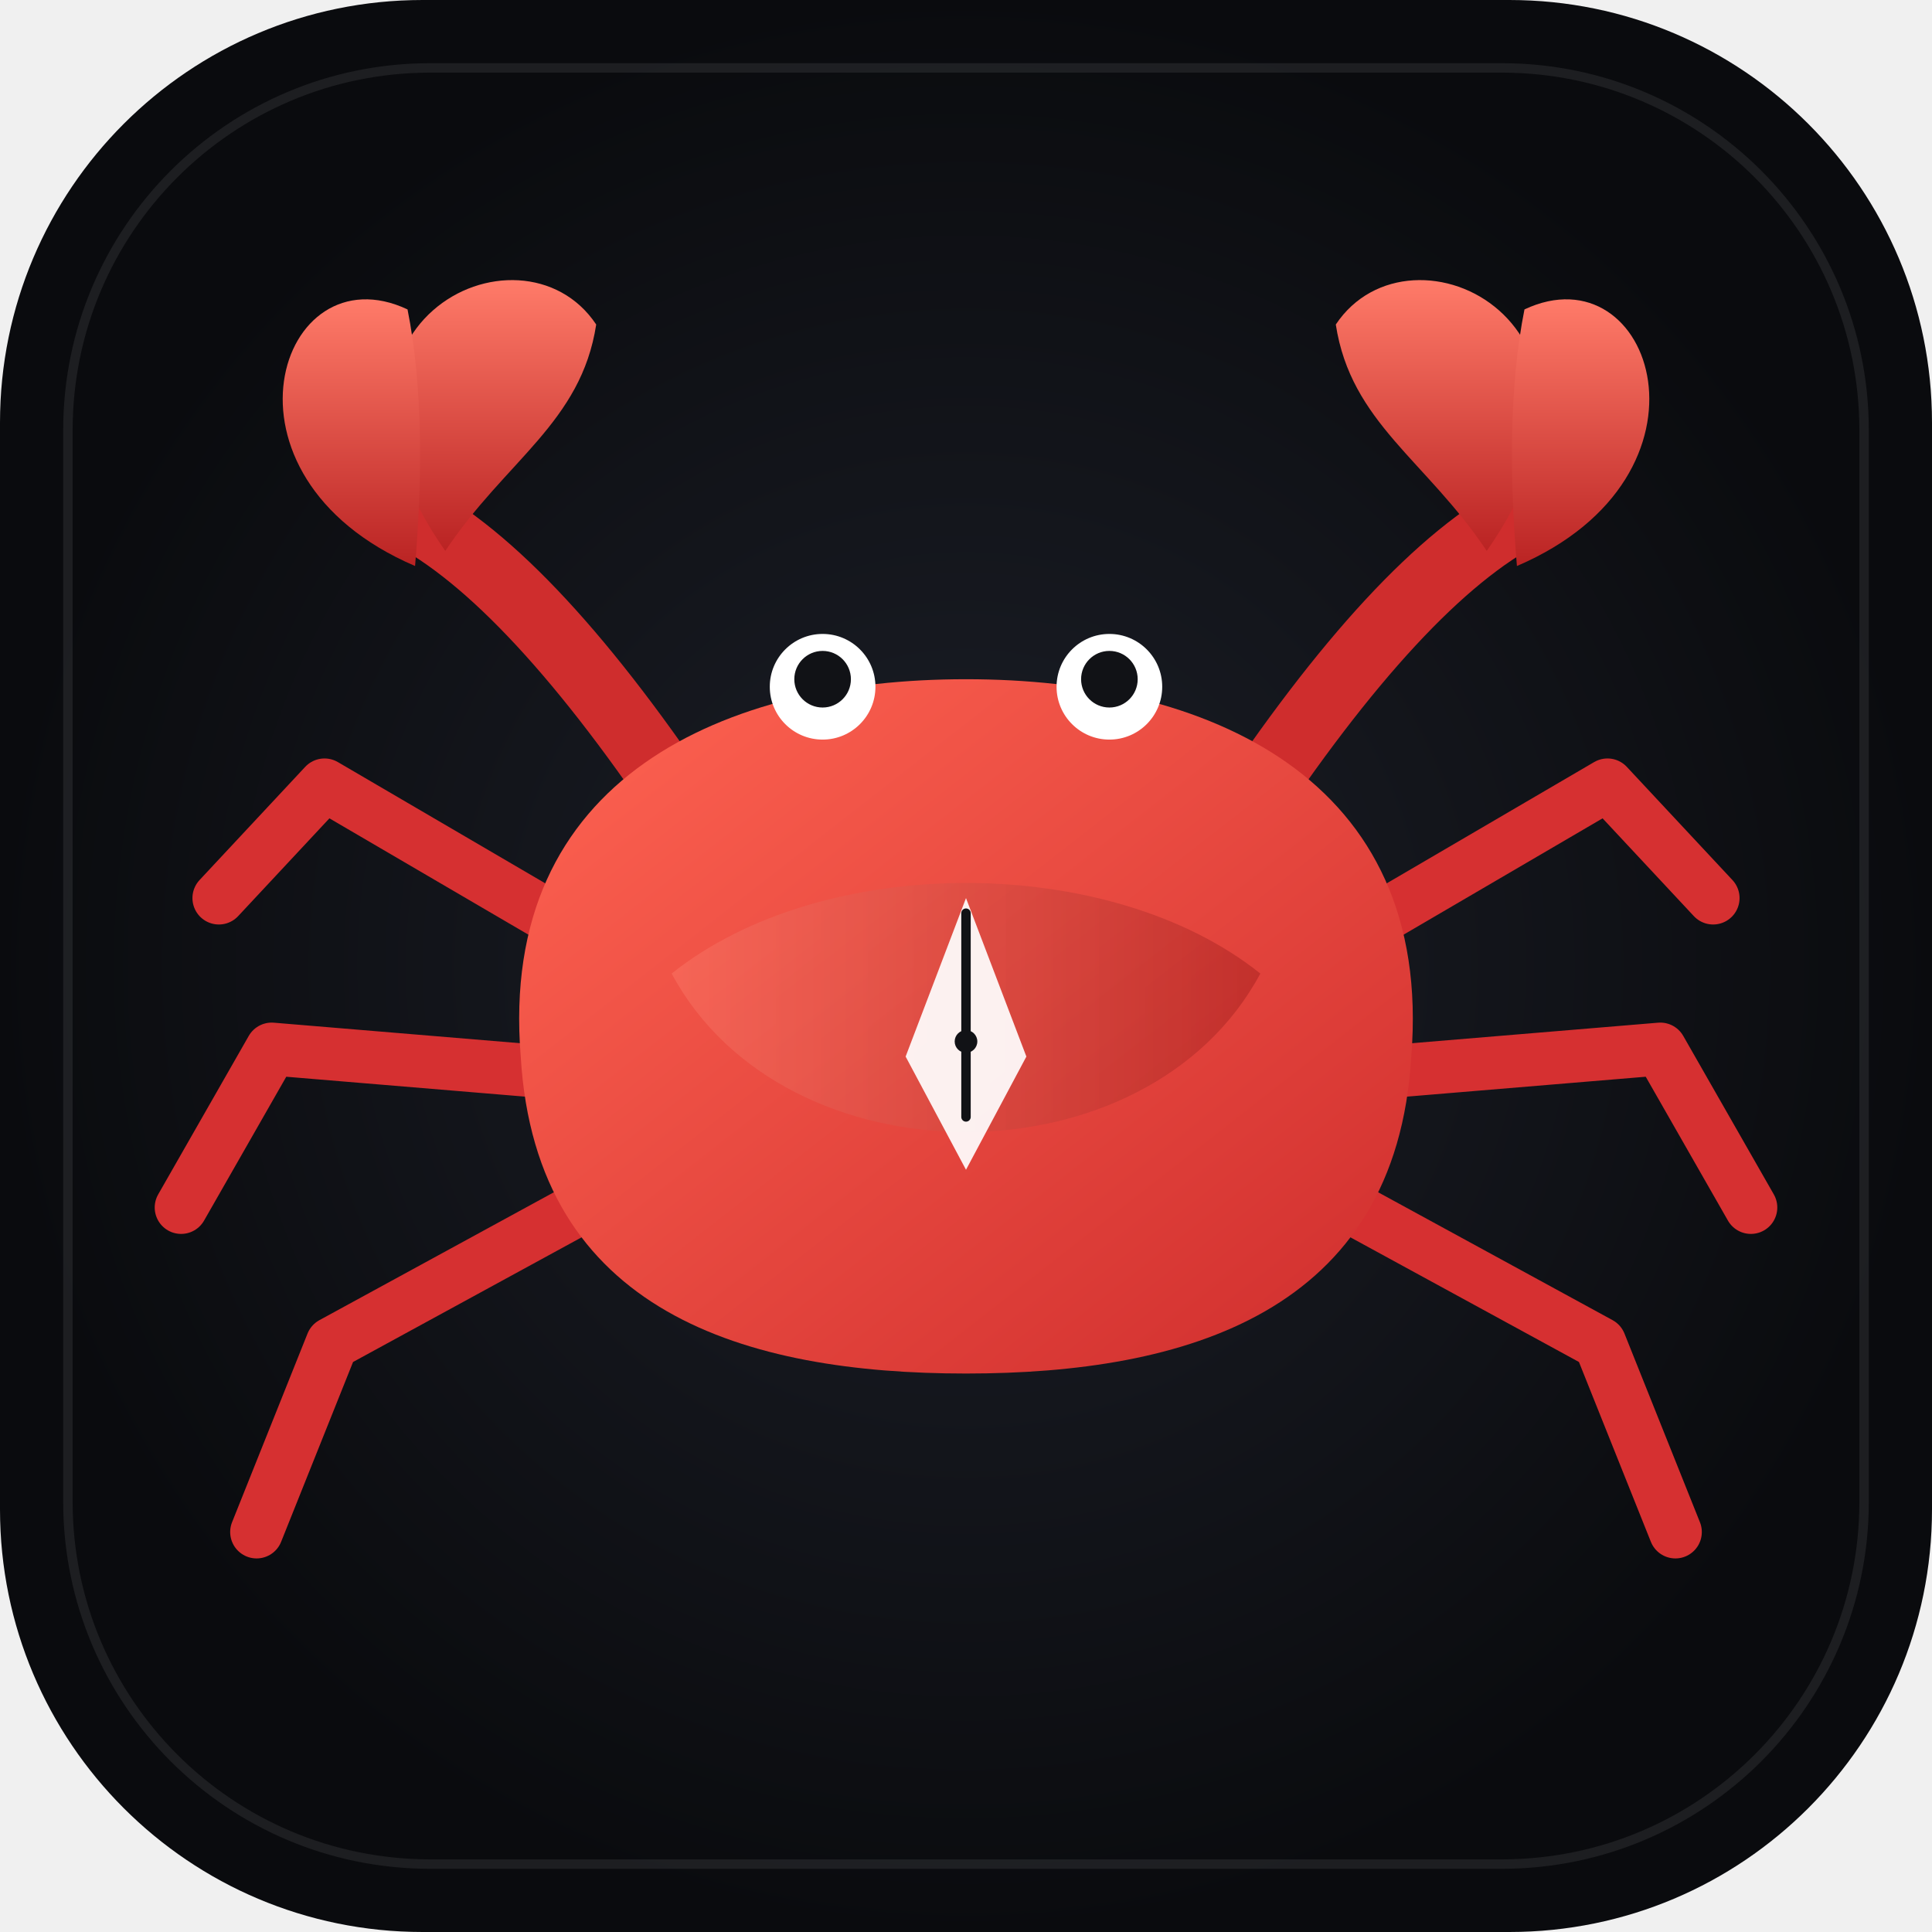
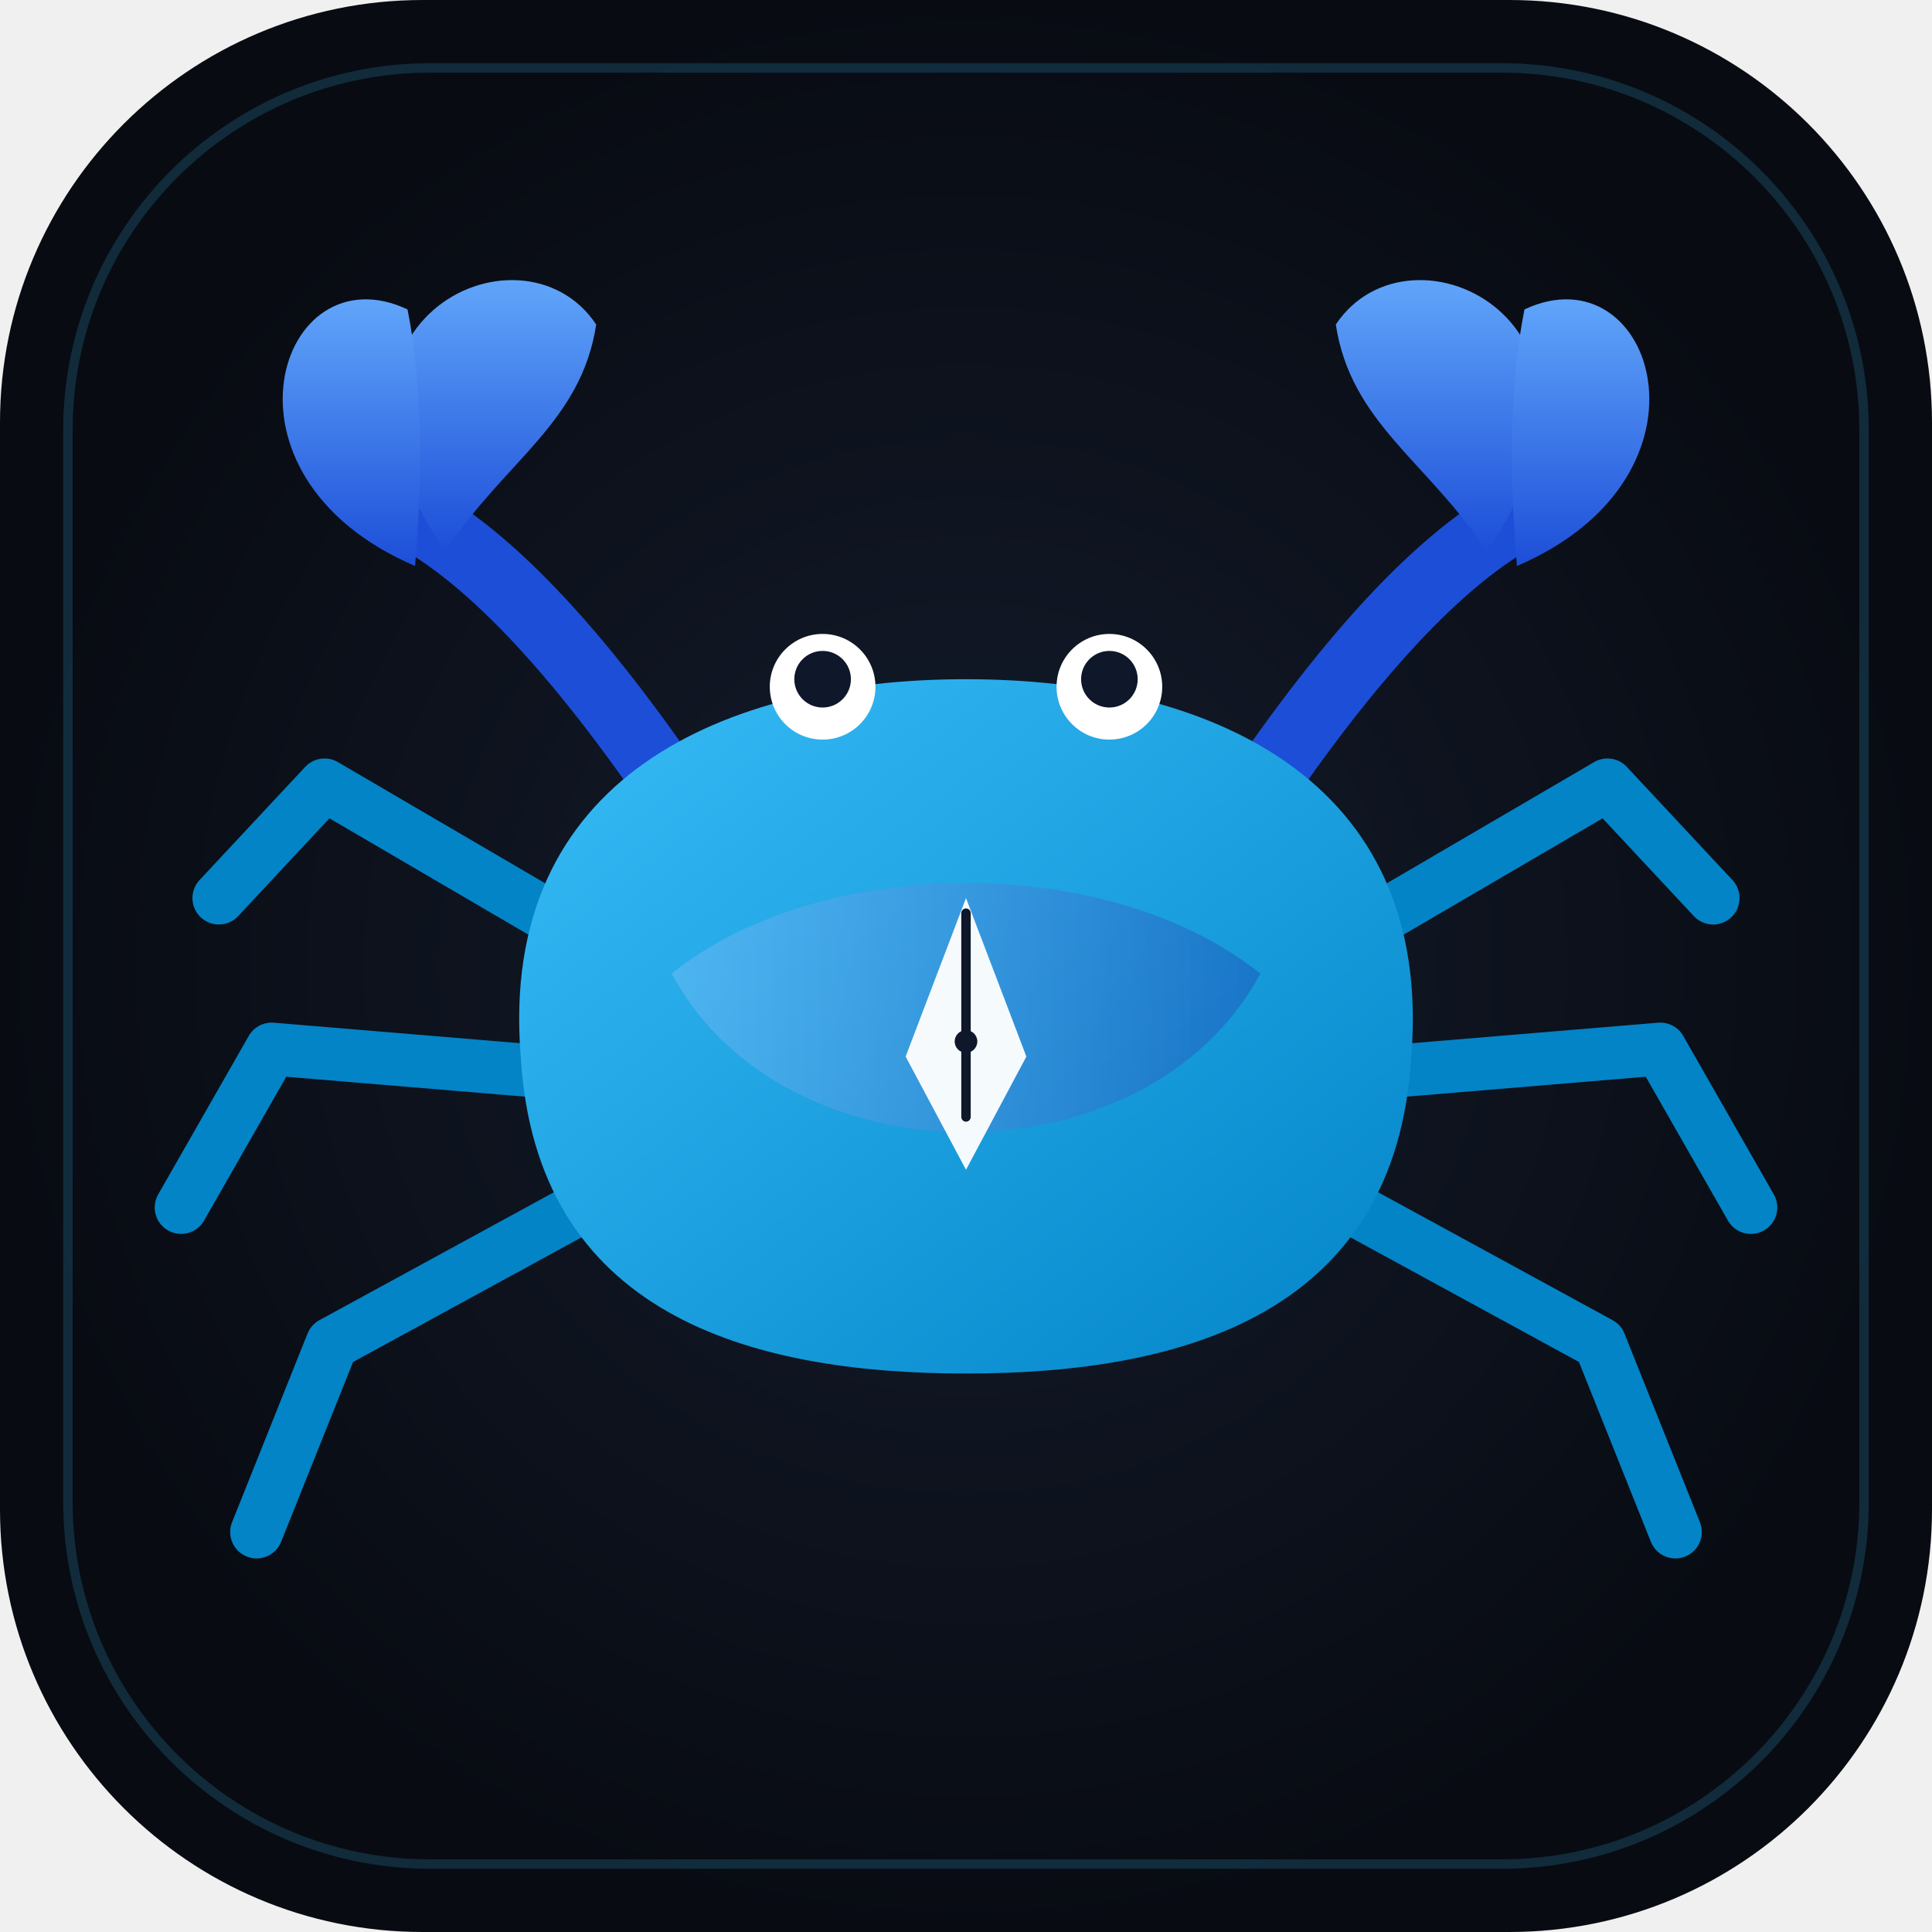
<svg xmlns="http://www.w3.org/2000/svg" viewBox="0 0 512 512" width="512" height="512">
  <defs>
    <radialGradient id="bgGlow" cx="50%" cy="50%" r="50%">
-       <stop offset="0%" stop-color="#1c1f28" stop-opacity="1" />
-       <stop offset="100%" stop-color="#0a0b0e" stop-opacity="1" />
+       <stop offset="0%" stop-color="#141c2c" stop-opacity="1" />
+       <stop offset="100%" stop-color="#080b12" stop-opacity="1" />
    </radialGradient>
    <linearGradient id="crabGrad" x1="0%" y1="0%" x2="100%" y2="100%">
-       <stop offset="0%" stop-color="#ff6452" />
-       <stop offset="100%" stop-color="#cf2d2d" />
+       <stop offset="0%" stop-color="#38bdf8" />
+       <stop offset="100%" stop-color="#0284c7" />
    </linearGradient>
    <linearGradient id="clawGrad" x1="0%" y1="0%" x2="0%" y2="100%">
-       <stop offset="0%" stop-color="#ff7b69" />
-       <stop offset="100%" stop-color="#ba2323" />
+       <stop offset="0%" stop-color="#60a5fa" />
+       <stop offset="100%" stop-color="#1d4ed8" />
    </linearGradient>
    <linearGradient id="facetGrad" x1="0%" y1="0%" x2="100%" y2="0%">
-       <stop offset="0%" stop-color="#ff8573" stop-opacity="0.35" />
-       <stop offset="100%" stop-color="#941616" stop-opacity="0.4" />
+       <stop offset="0%" stop-color="#93c5fd" stop-opacity="0.35" />
+       <stop offset="100%" stop-color="#1e40af" stop-opacity="0.4" />
    </linearGradient>
  </defs>
  <rect width="512" height="512" rx="112" fill="url(#bgGlow)" />
-   <rect x="18" y="18" width="476" height="476" rx="96" fill="none" stroke="rgba(255,255,255,0.08)" stroke-width="2.5" />
+   <rect x="18" y="18" width="476" height="476" rx="96" fill="none" stroke="rgba(56,189,248,0.18)" stroke-width="2.5" />
  <g transform="translate(256, 268)">
-     <path d="M-105 -22 L-170 -60 L-198 -30" fill="none" stroke="#d63031" stroke-width="14" stroke-linecap="round" stroke-linejoin="round" />
-     <path d="M-112 16 L-184 10 L-208 52" fill="none" stroke="#d63031" stroke-width="14" stroke-linecap="round" stroke-linejoin="round" />
-     <path d="M-102 52 L-168 88 L-188 138" fill="none" stroke="#d63031" stroke-width="14" stroke-linecap="round" stroke-linejoin="round" />
-     <path d="M105 -22 L170 -60 L198 -30" fill="none" stroke="#d63031" stroke-width="14" stroke-linecap="round" stroke-linejoin="round" />
-     <path d="M112 16 L184 10 L208 52" fill="none" stroke="#d63031" stroke-width="14" stroke-linecap="round" stroke-linejoin="round" />
-     <path d="M102 52 L168 88 L188 138" fill="none" stroke="#d63031" stroke-width="14" stroke-linecap="round" stroke-linejoin="round" />
-     <path d="M-72 -50 Q-115 -115 -148 -132" fill="none" stroke="#cf2d2d" stroke-width="18" stroke-linecap="round" />
+     <path d="M-105 -22 L-170 -60 L-198 -30" fill="none" stroke="#0284c7" stroke-width="14" stroke-linecap="round" stroke-linejoin="round" />
+     <path d="M-112 16 L-184 10 L-208 52" fill="none" stroke="#0284c7" stroke-width="14" stroke-linecap="round" stroke-linejoin="round" />
+     <path d="M-102 52 L-168 88 L-188 138" fill="none" stroke="#0284c7" stroke-width="14" stroke-linecap="round" stroke-linejoin="round" />
+     <path d="M105 -22 L170 -60 L198 -30" fill="none" stroke="#0284c7" stroke-width="14" stroke-linecap="round" stroke-linejoin="round" />
+     <path d="M112 16 L184 10 L208 52" fill="none" stroke="#0284c7" stroke-width="14" stroke-linecap="round" stroke-linejoin="round" />
+     <path d="M102 52 L168 88 L188 138" fill="none" stroke="#0284c7" stroke-width="14" stroke-linecap="round" stroke-linejoin="round" />
+     <path d="M-72 -50 Q-115 -115 -148 -132" fill="none" stroke="#1d4ed8" stroke-width="18" stroke-linecap="round" />
    <path d="M-138 -122 C-180 -182 -118 -212 -98 -182 C-102 -156 -122 -146 -138 -122 Z" fill="url(#clawGrad)" />
    <path d="M-146 -118 C-202 -142 -182 -202 -148 -186 C-144 -166 -144 -142 -146 -118 Z" fill="url(#clawGrad)" />
-     <path d="M72 -50 Q115 -115 148 -132" fill="none" stroke="#cf2d2d" stroke-width="18" stroke-linecap="round" />
+     <path d="M72 -50 Q115 -115 148 -132" fill="none" stroke="#1d4ed8" stroke-width="18" stroke-linecap="round" />
    <path d="M138 -122 C180 -182 118 -212 98 -182 C102 -156 122 -146 138 -122 Z" fill="url(#clawGrad)" />
    <path d="M146 -118 C202 -142 182 -202 148 -186 C144 -166 144 -142 146 -118 Z" fill="url(#clawGrad)" />
    <path d="M-118 12 C-124 -62 -64 -88 0 -88 C64 -88 124 -62 118 12 C114 80 58 96 0 96 C-58 96 -114 80 -118 12 Z" fill="url(#crabGrad)" />
    <path d="M-78 -10 C-38 -42 38 -42 78 -10 C48 46 -48 46 -78 -10 Z" fill="url(#facetGrad)" />
    <circle cx="-38" cy="-86" r="14" fill="#ffffff" />
-     <circle cx="-38" cy="-88" r="7.5" fill="#111216" />
+     <circle cx="-38" cy="-88" r="7.5" fill="#0f172a" />
    <circle cx="38" cy="-86" r="14" fill="#ffffff" />
-     <circle cx="38" cy="-88" r="7.5" fill="#111216" />
-     <path d="M0 -30 L16 12 L0 42 L-16 12 Z" fill="#ffffff" opacity="0.92" />
-     <line x1="0" y1="-26" x2="0" y2="28" stroke="#111216" stroke-width="2.5" stroke-linecap="round" />
-     <circle cx="0" cy="8" r="3" fill="#111216" />
+     <circle cx="38" cy="-88" r="7.5" fill="#0f172a" />
+     <path d="M0 -30 L16 12 L0 42 L-16 12 Z" fill="#ffffff" opacity="0.95" />
+     <line x1="0" y1="-26" x2="0" y2="28" stroke="#0f172a" stroke-width="2.5" stroke-linecap="round" />
+     <circle cx="0" cy="8" r="3" fill="#0f172a" />
  </g>
</svg>
